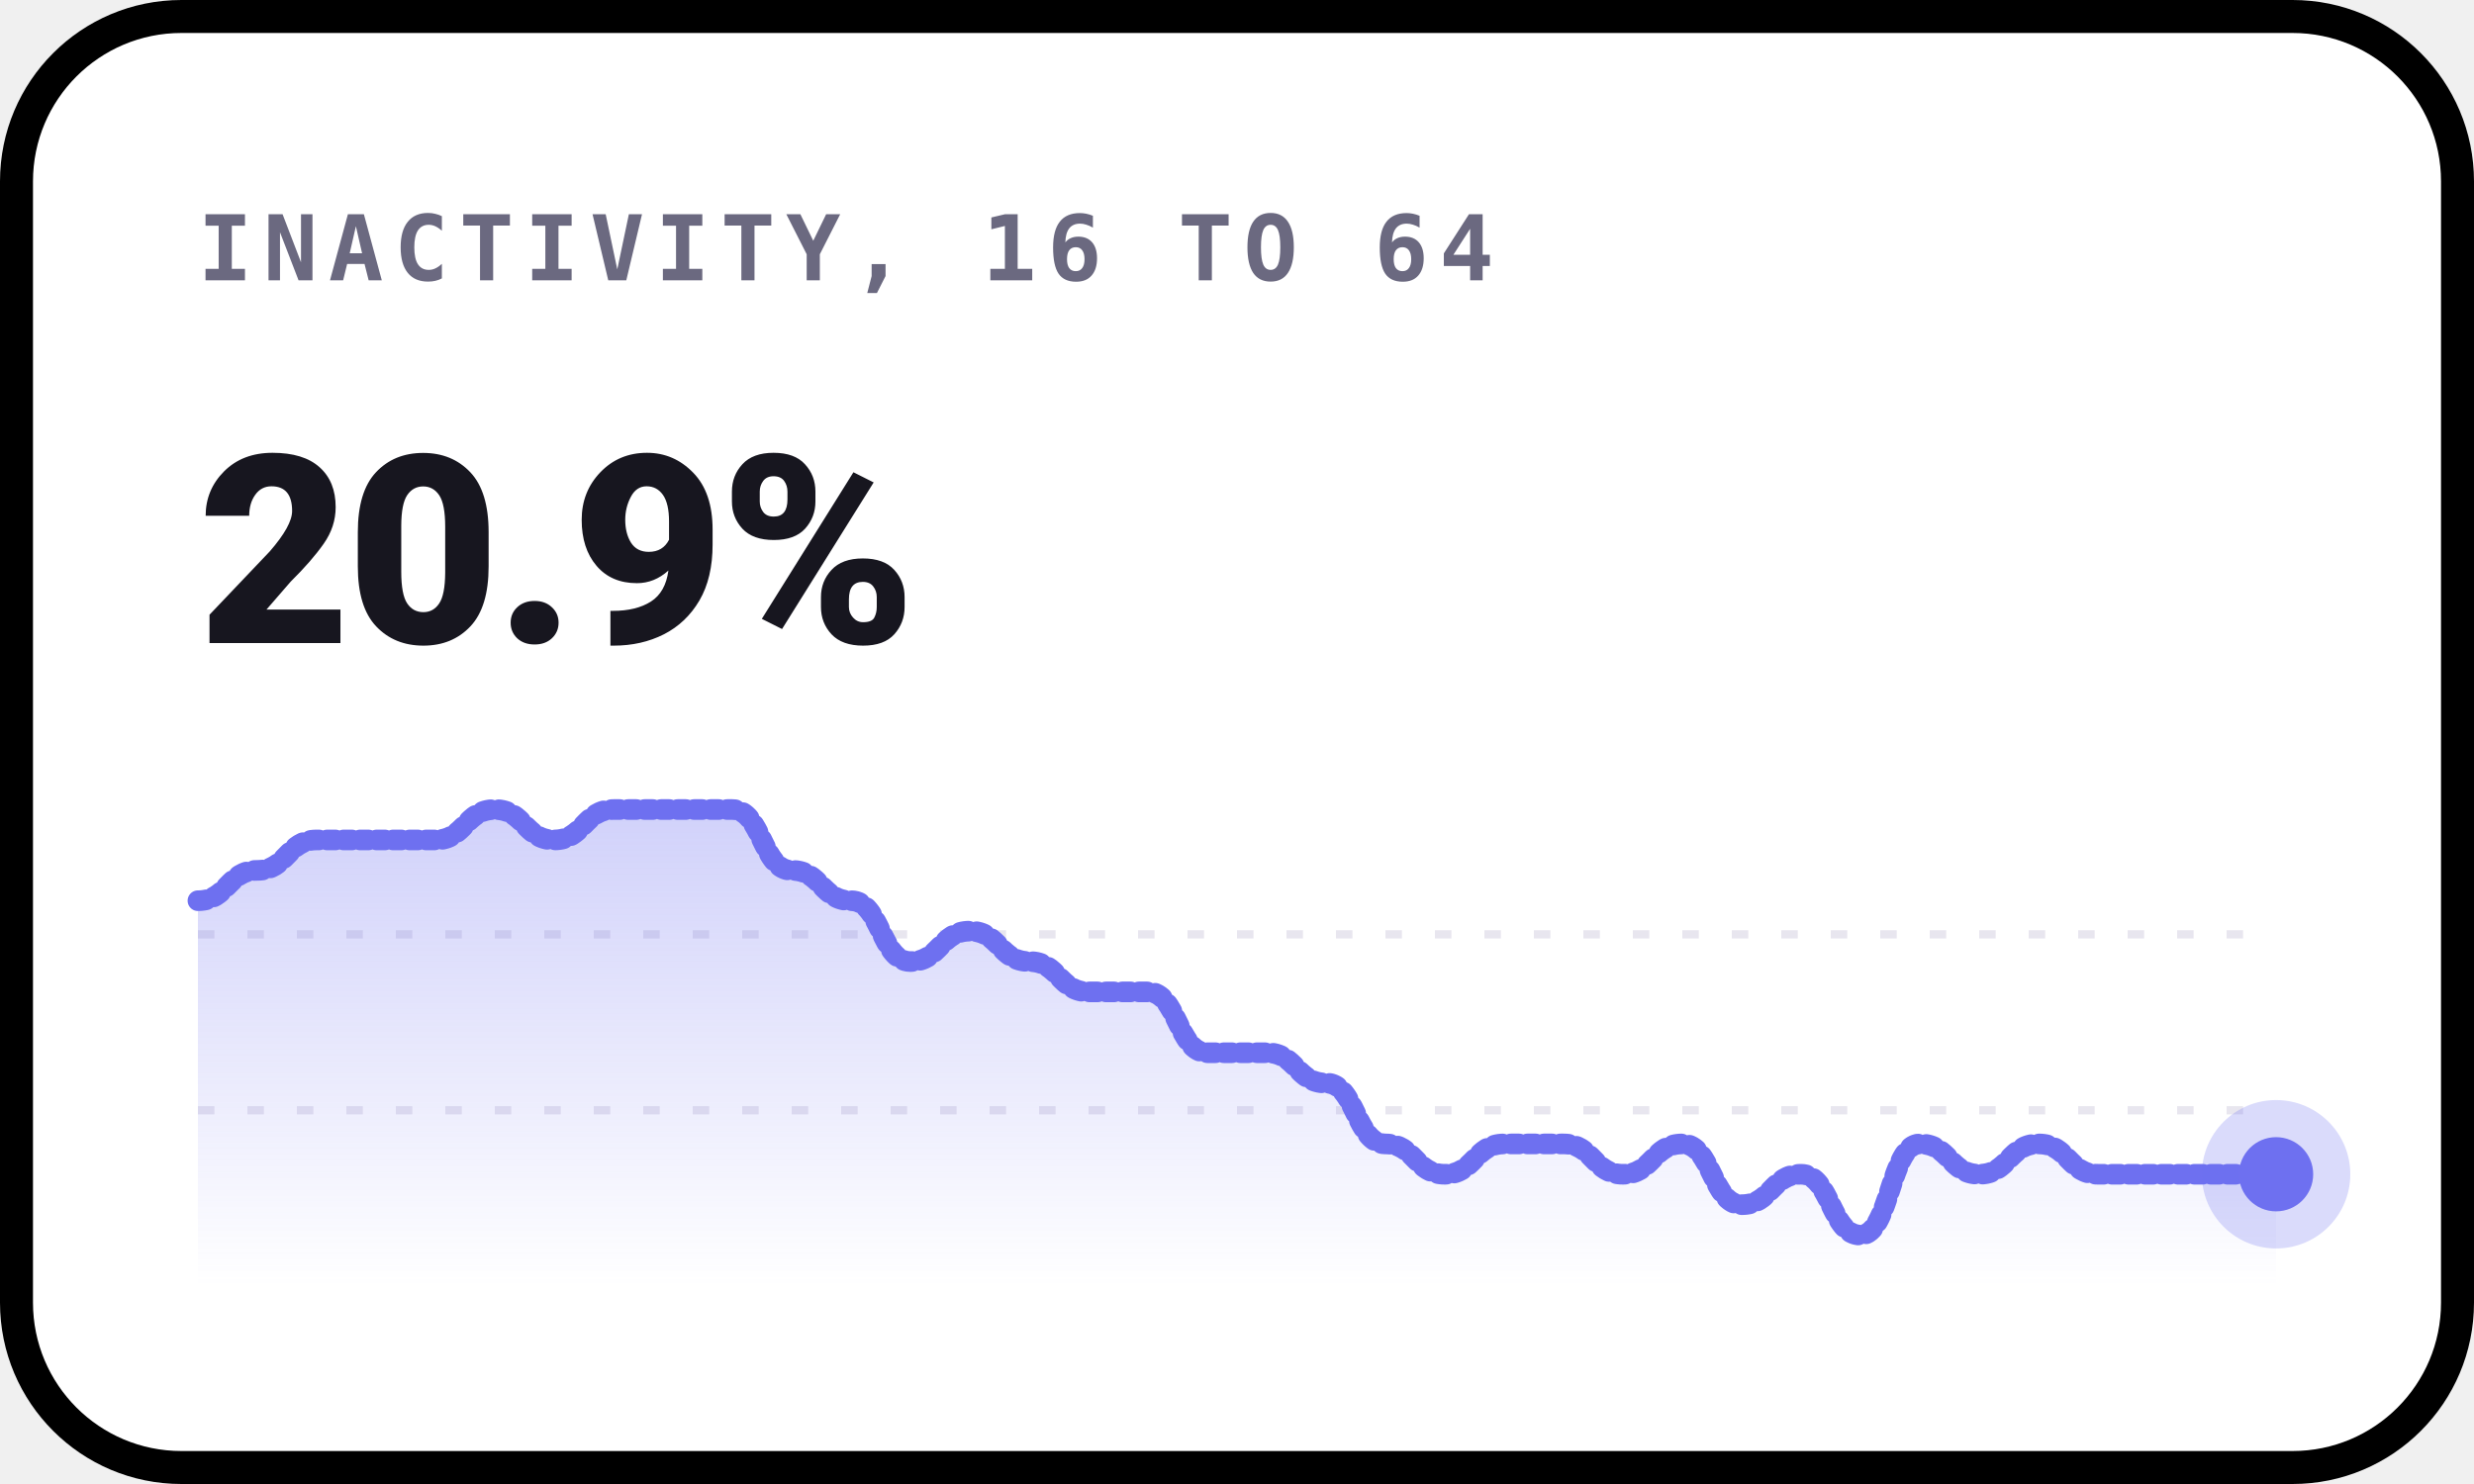
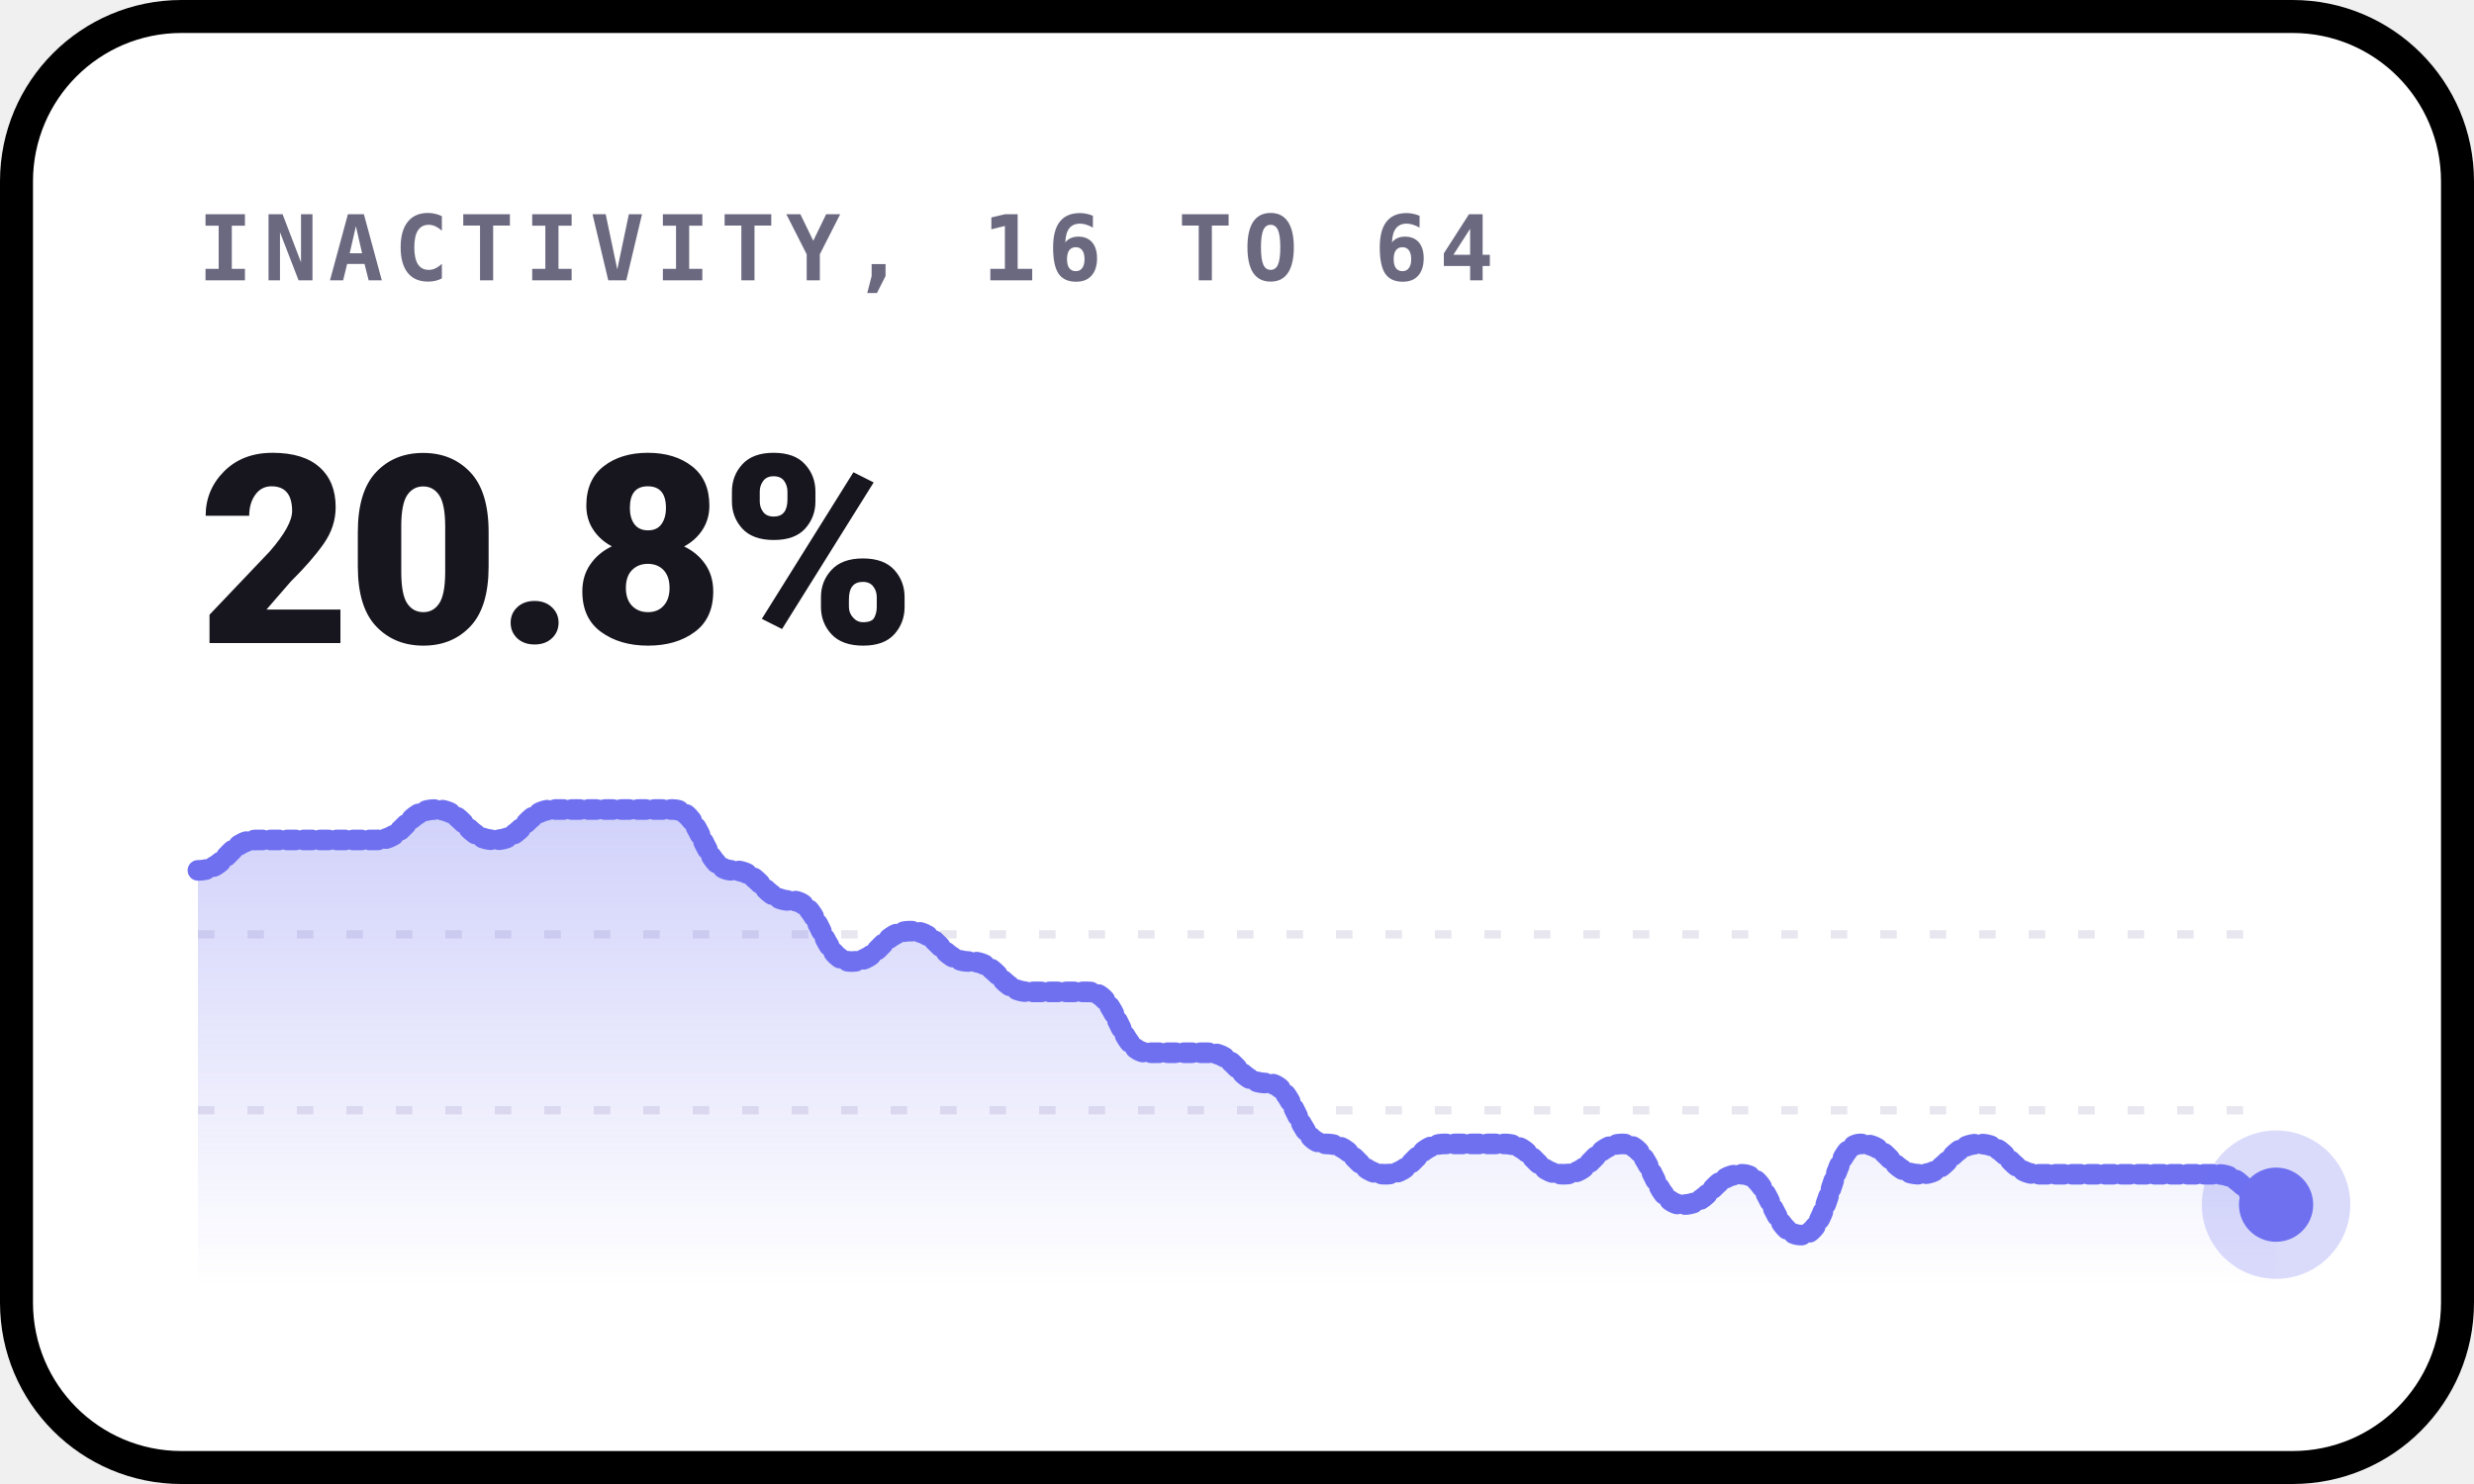
- <svg xmlns="http://www.w3.org/2000/svg" viewBox="0 0 300 180" width="300" height="180" role="img" aria-label="Inactivity, 16 to 64: latest 20.9%">
+ <svg xmlns="http://www.w3.org/2000/svg" viewBox="0 0 300 180" width="300" height="180" role="img" aria-label="Inactivity, 16 to 64: latest 20.8%">
  <rect width="300" height="180" rx="22" fill="#000000" />
  <rect x="4" y="4" width="292" height="172" rx="18" fill="#ffffff" />
  <text x="24" y="34" fill="#6b6980" font-family="ui-monospace,SFMono-Regular,Menlo,Consolas,monospace" font-size="11" font-weight="600" letter-spacing="1.3">INACTIVITY, 16 TO 64</text>
-   <text x="24" y="78" fill="#17161f" font-family="ui-sans-serif,system-ui,-apple-system,'Segoe UI',Roboto,Helvetica,Arial,sans-serif" font-size="32" font-weight="800" letter-spacing="-0.5">20.9%</text>
+   <text x="24" y="78" fill="#17161f" font-family="ui-sans-serif,system-ui,-apple-system,'Segoe UI',Roboto,Helvetica,Arial,sans-serif" font-size="32" font-weight="800" letter-spacing="-0.5">20.8%</text>
  <defs>
-     <linearGradient id="bzcg3zvsf" x1="0" y1="0" x2="0" y2="1">
+     <linearGradient id="bzcg1gifud51" x1="0" y1="0" x2="0" y2="1">
      <stop offset="0" stop-color="#6E70F0" stop-opacity=".32" />
      <stop offset="1" stop-color="#6E70F0" stop-opacity="0" />
    </linearGradient>
  </defs>
  <line x1="24" x2="276" y1="113.33" y2="113.33" stroke="#e8e6ef" stroke-dasharray="2 4" />
  <line x1="24" x2="276" y1="134.67" y2="134.67" stroke="#e8e6ef" stroke-dasharray="2 4" />
-   <path d="M24,109.25C27.6,109.25 27.6,105.57 31.2,105.57C34.8,105.57 34.8,101.88 38.4,101.88C42,101.88 42,101.88 45.6,101.88C49.2,101.88 49.2,101.88 52.8,101.88C56.4,101.88 56.4,98.19 60,98.19C63.6,98.19 63.6,101.88 67.2,101.88C70.8,101.88 70.8,98.19 74.4,98.19C78,98.19 78,98.19 81.6,98.19C85.2,98.19 85.2,98.19 88.8,98.19C92.4,98.19 92.4,105.57 96,105.57C99.6,105.57 99.6,109.25 103.2,109.25C106.8,109.25 106.8,116.63 110.4,116.63C114,116.63 114,112.94 117.6,112.94C121.2,112.94 121.2,116.63 124.8,116.63C128.4,116.63 128.4,120.31 132,120.31C135.6,120.31 135.6,120.31 139.2,120.31C142.8,120.31 142.8,127.69 146.4,127.69C150,127.69 150,127.69 153.6,127.69C157.2,127.69 157.2,131.37 160.8,131.37C164.4,131.37 164.4,138.75 168,138.75C171.6,138.75 171.6,142.43 175.2,142.43C178.8,142.43 178.8,138.75 182.4,138.75C186,138.75 186,138.75 189.6,138.75C193.2,138.75 193.2,142.43 196.8,142.43C200.4,142.43 200.4,138.75 204,138.75C207.6,138.75 207.6,146.12 211.2,146.12C214.8,146.12 214.8,142.43 218.4,142.43C222,142.43 222,149.81 225.6,149.81C229.2,149.81 229.2,138.75 232.8,138.75C236.4,138.75 236.4,142.43 240,142.43C243.6,142.43 243.6,138.75 247.2,138.75C250.8,138.75 250.8,142.43 254.4,142.43C258,142.43 258,142.43 261.6,142.43C265.2,142.43 265.2,142.43 268.8,142.43C272.4,142.43 272.4,142.43 276,142.43L276,156L24,156Z" fill="url(#bzcg3zvsf)" />
-   <path d="M24,109.25C27.6,109.25 27.6,105.57 31.2,105.57C34.8,105.57 34.8,101.88 38.4,101.88C42,101.88 42,101.88 45.6,101.88C49.2,101.88 49.2,101.88 52.8,101.88C56.4,101.88 56.4,98.19 60,98.19C63.6,98.19 63.6,101.88 67.2,101.88C70.8,101.88 70.8,98.19 74.4,98.19C78,98.19 78,98.19 81.6,98.19C85.2,98.19 85.2,98.19 88.8,98.19C92.4,98.19 92.4,105.57 96,105.57C99.6,105.57 99.6,109.25 103.2,109.25C106.8,109.25 106.8,116.63 110.4,116.63C114,116.63 114,112.94 117.6,112.94C121.2,112.94 121.2,116.63 124.8,116.63C128.4,116.63 128.4,120.31 132,120.31C135.6,120.31 135.6,120.31 139.2,120.31C142.8,120.31 142.8,127.69 146.4,127.69C150,127.69 150,127.69 153.6,127.69C157.2,127.69 157.2,131.37 160.8,131.37C164.4,131.37 164.4,138.75 168,138.75C171.6,138.75 171.6,142.43 175.2,142.43C178.8,142.43 178.8,138.75 182.4,138.75C186,138.75 186,138.75 189.6,138.75C193.2,138.75 193.2,142.43 196.8,142.43C200.4,142.43 200.4,138.75 204,138.75C207.6,138.75 207.6,146.12 211.2,146.12C214.8,146.12 214.8,142.43 218.4,142.43C222,142.43 222,149.81 225.6,149.81C229.2,149.81 229.2,138.75 232.8,138.75C236.4,138.75 236.4,142.43 240,142.43C243.6,142.43 243.6,138.75 247.2,138.75C250.8,138.75 250.8,142.43 254.4,142.43C258,142.43 258,142.43 261.6,142.43C265.2,142.43 265.2,142.43 268.8,142.43C272.4,142.43 272.4,142.43 276,142.43" fill="none" stroke="#6E70F0" stroke-width="2.5" stroke-linecap="round" stroke-linejoin="round" pathLength="1" style="stroke-dasharray:1" />
-   <circle cx="276" cy="142.43" r="9" fill="#6E70F0" fill-opacity=".25" />
-   <circle cx="276" cy="142.43" r="4.5" fill="#6E70F0" />
+   <path d="M24,105.57C27.6,105.57 27.6,101.88 31.2,101.88C34.8,101.88 34.8,101.88 38.4,101.88C42,101.88 42,101.88 45.6,101.88C49.2,101.88 49.2,98.19 52.8,98.19C56.4,98.19 56.4,101.88 60,101.88C63.6,101.88 63.6,98.19 67.2,98.19C70.8,98.19 70.8,98.19 74.4,98.19C78,98.19 78,98.19 81.6,98.19C85.2,98.19 85.2,105.57 88.8,105.57C92.4,105.57 92.4,109.25 96,109.25C99.6,109.25 99.6,116.63 103.2,116.63C106.8,116.63 106.8,112.94 110.4,112.94C114,112.94 114,116.63 117.6,116.63C121.2,116.63 121.2,120.31 124.8,120.31C128.4,120.31 128.4,120.31 132,120.31C135.6,120.31 135.6,127.69 139.2,127.69C142.8,127.69 142.8,127.69 146.4,127.69C150,127.69 150,131.37 153.6,131.37C157.2,131.37 157.2,138.75 160.8,138.75C164.4,138.75 164.4,142.43 168,142.43C171.6,142.43 171.6,138.75 175.2,138.75C178.8,138.75 178.8,138.75 182.4,138.75C186,138.75 186,142.43 189.6,142.43C193.2,142.43 193.2,138.75 196.8,138.75C200.4,138.75 200.4,146.12 204,146.12C207.6,146.12 207.6,142.43 211.2,142.43C214.8,142.43 214.8,149.81 218.4,149.81C222,149.81 222,138.75 225.6,138.75C229.2,138.75 229.2,142.43 232.8,142.43C236.4,142.43 236.4,138.75 240,138.75C243.6,138.75 243.6,142.43 247.2,142.43C250.8,142.43 250.8,142.43 254.4,142.43C258,142.43 258,142.43 261.6,142.43C265.2,142.43 265.2,142.43 268.8,142.43C272.4,142.43 272.4,146.12 276,146.12L276,156L24,156Z" fill="url(#bzcg1gifud51)" />
+   <path d="M24,105.57C27.6,105.57 27.6,101.88 31.2,101.88C34.8,101.88 34.8,101.88 38.4,101.88C42,101.88 42,101.88 45.6,101.88C49.2,101.88 49.2,98.19 52.8,98.19C56.4,98.19 56.4,101.88 60,101.88C63.6,101.88 63.6,98.19 67.2,98.19C70.8,98.19 70.8,98.19 74.4,98.19C78,98.19 78,98.19 81.6,98.19C85.2,98.19 85.2,105.57 88.8,105.57C92.4,105.57 92.4,109.25 96,109.25C99.6,109.25 99.6,116.63 103.2,116.63C106.8,116.63 106.8,112.94 110.4,112.94C114,112.94 114,116.63 117.6,116.63C121.2,116.63 121.2,120.31 124.8,120.31C128.4,120.31 128.4,120.31 132,120.31C135.6,120.31 135.6,127.69 139.2,127.69C142.8,127.69 142.8,127.69 146.4,127.69C150,127.69 150,131.37 153.6,131.37C157.2,131.37 157.2,138.75 160.8,138.75C164.4,138.75 164.4,142.43 168,142.43C171.6,142.43 171.6,138.75 175.2,138.75C178.8,138.75 178.8,138.75 182.4,138.75C186,138.75 186,142.43 189.6,142.43C193.2,142.43 193.2,138.75 196.8,138.75C200.4,138.75 200.4,146.12 204,146.12C207.6,146.12 207.6,142.43 211.2,142.43C214.8,142.43 214.8,149.81 218.4,149.81C222,149.81 222,138.75 225.6,138.75C229.2,138.75 229.2,142.43 232.8,142.43C236.4,142.43 236.4,138.75 240,138.75C243.6,138.75 243.6,142.43 247.2,142.43C250.8,142.43 250.8,142.43 254.4,142.43C258,142.43 258,142.43 261.6,142.43C265.2,142.43 265.2,142.43 268.8,142.43C272.4,142.43 272.4,146.12 276,146.12" fill="none" stroke="#6E70F0" stroke-width="2.5" stroke-linecap="round" stroke-linejoin="round" pathLength="1" style="stroke-dasharray:1" />
+   <circle cx="276" cy="146.12" r="9" fill="#6E70F0" fill-opacity=".25" />
+   <circle cx="276" cy="146.12" r="4.5" fill="#6E70F0" />
</svg>
